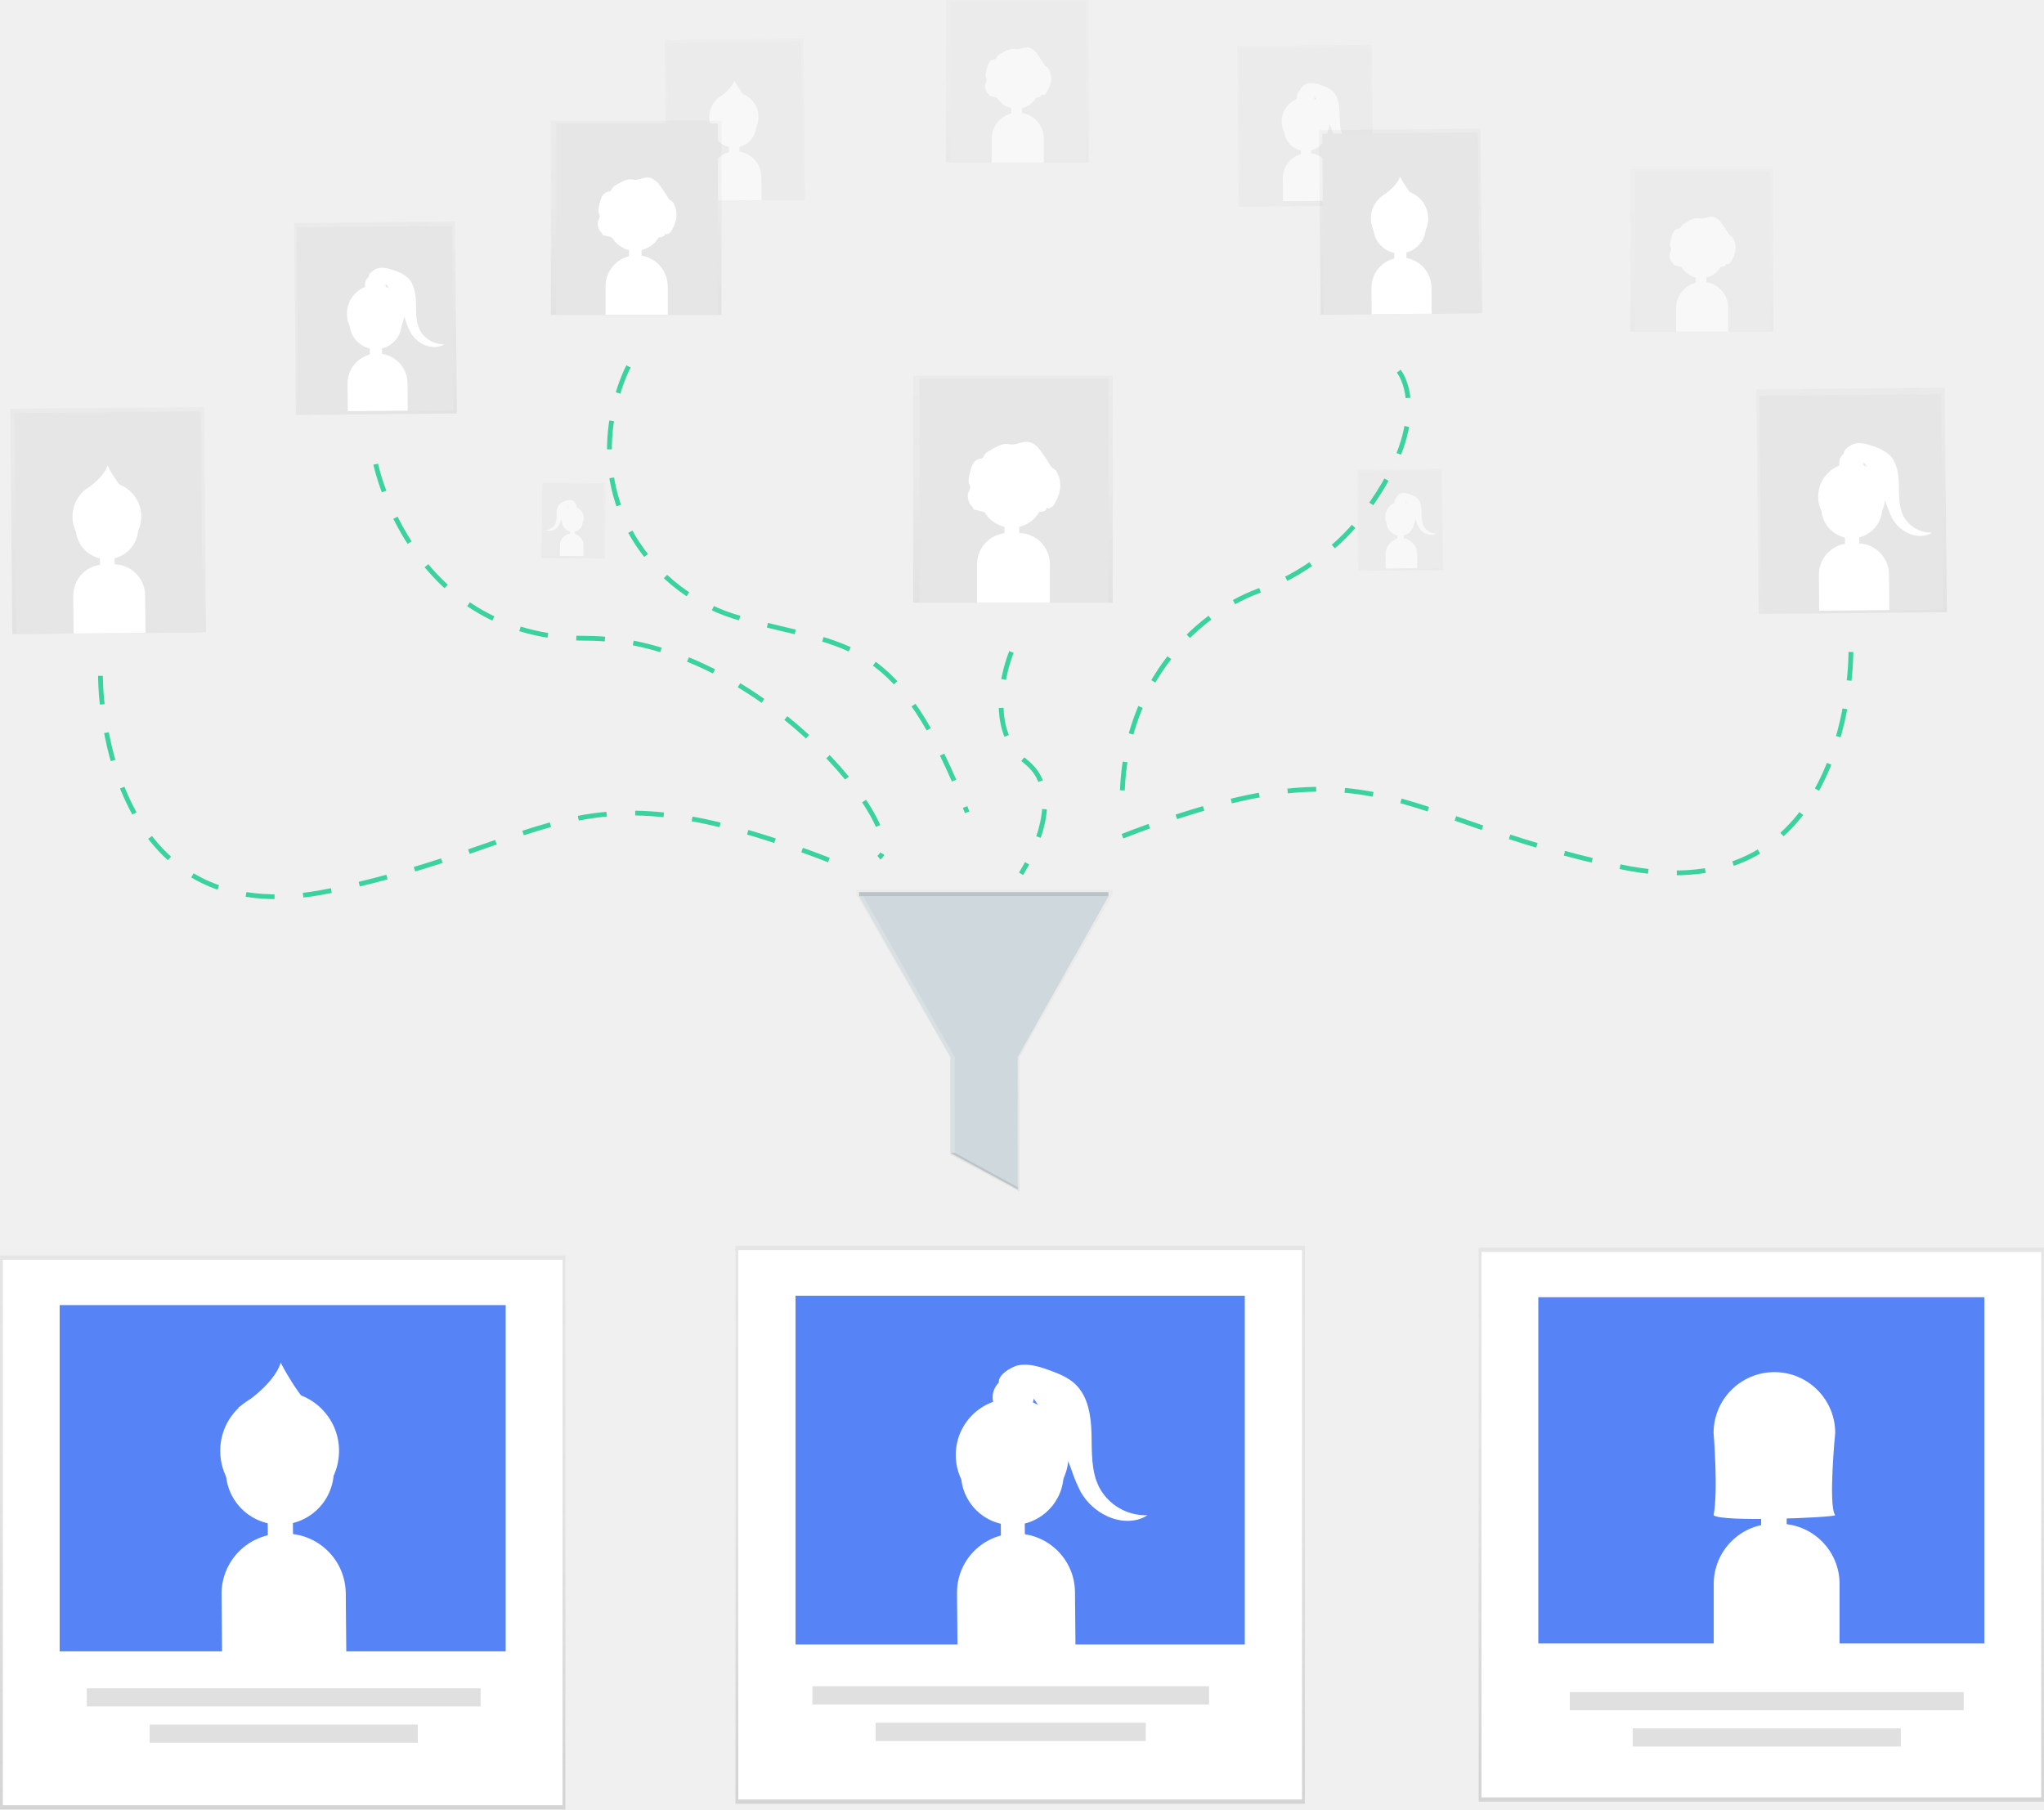
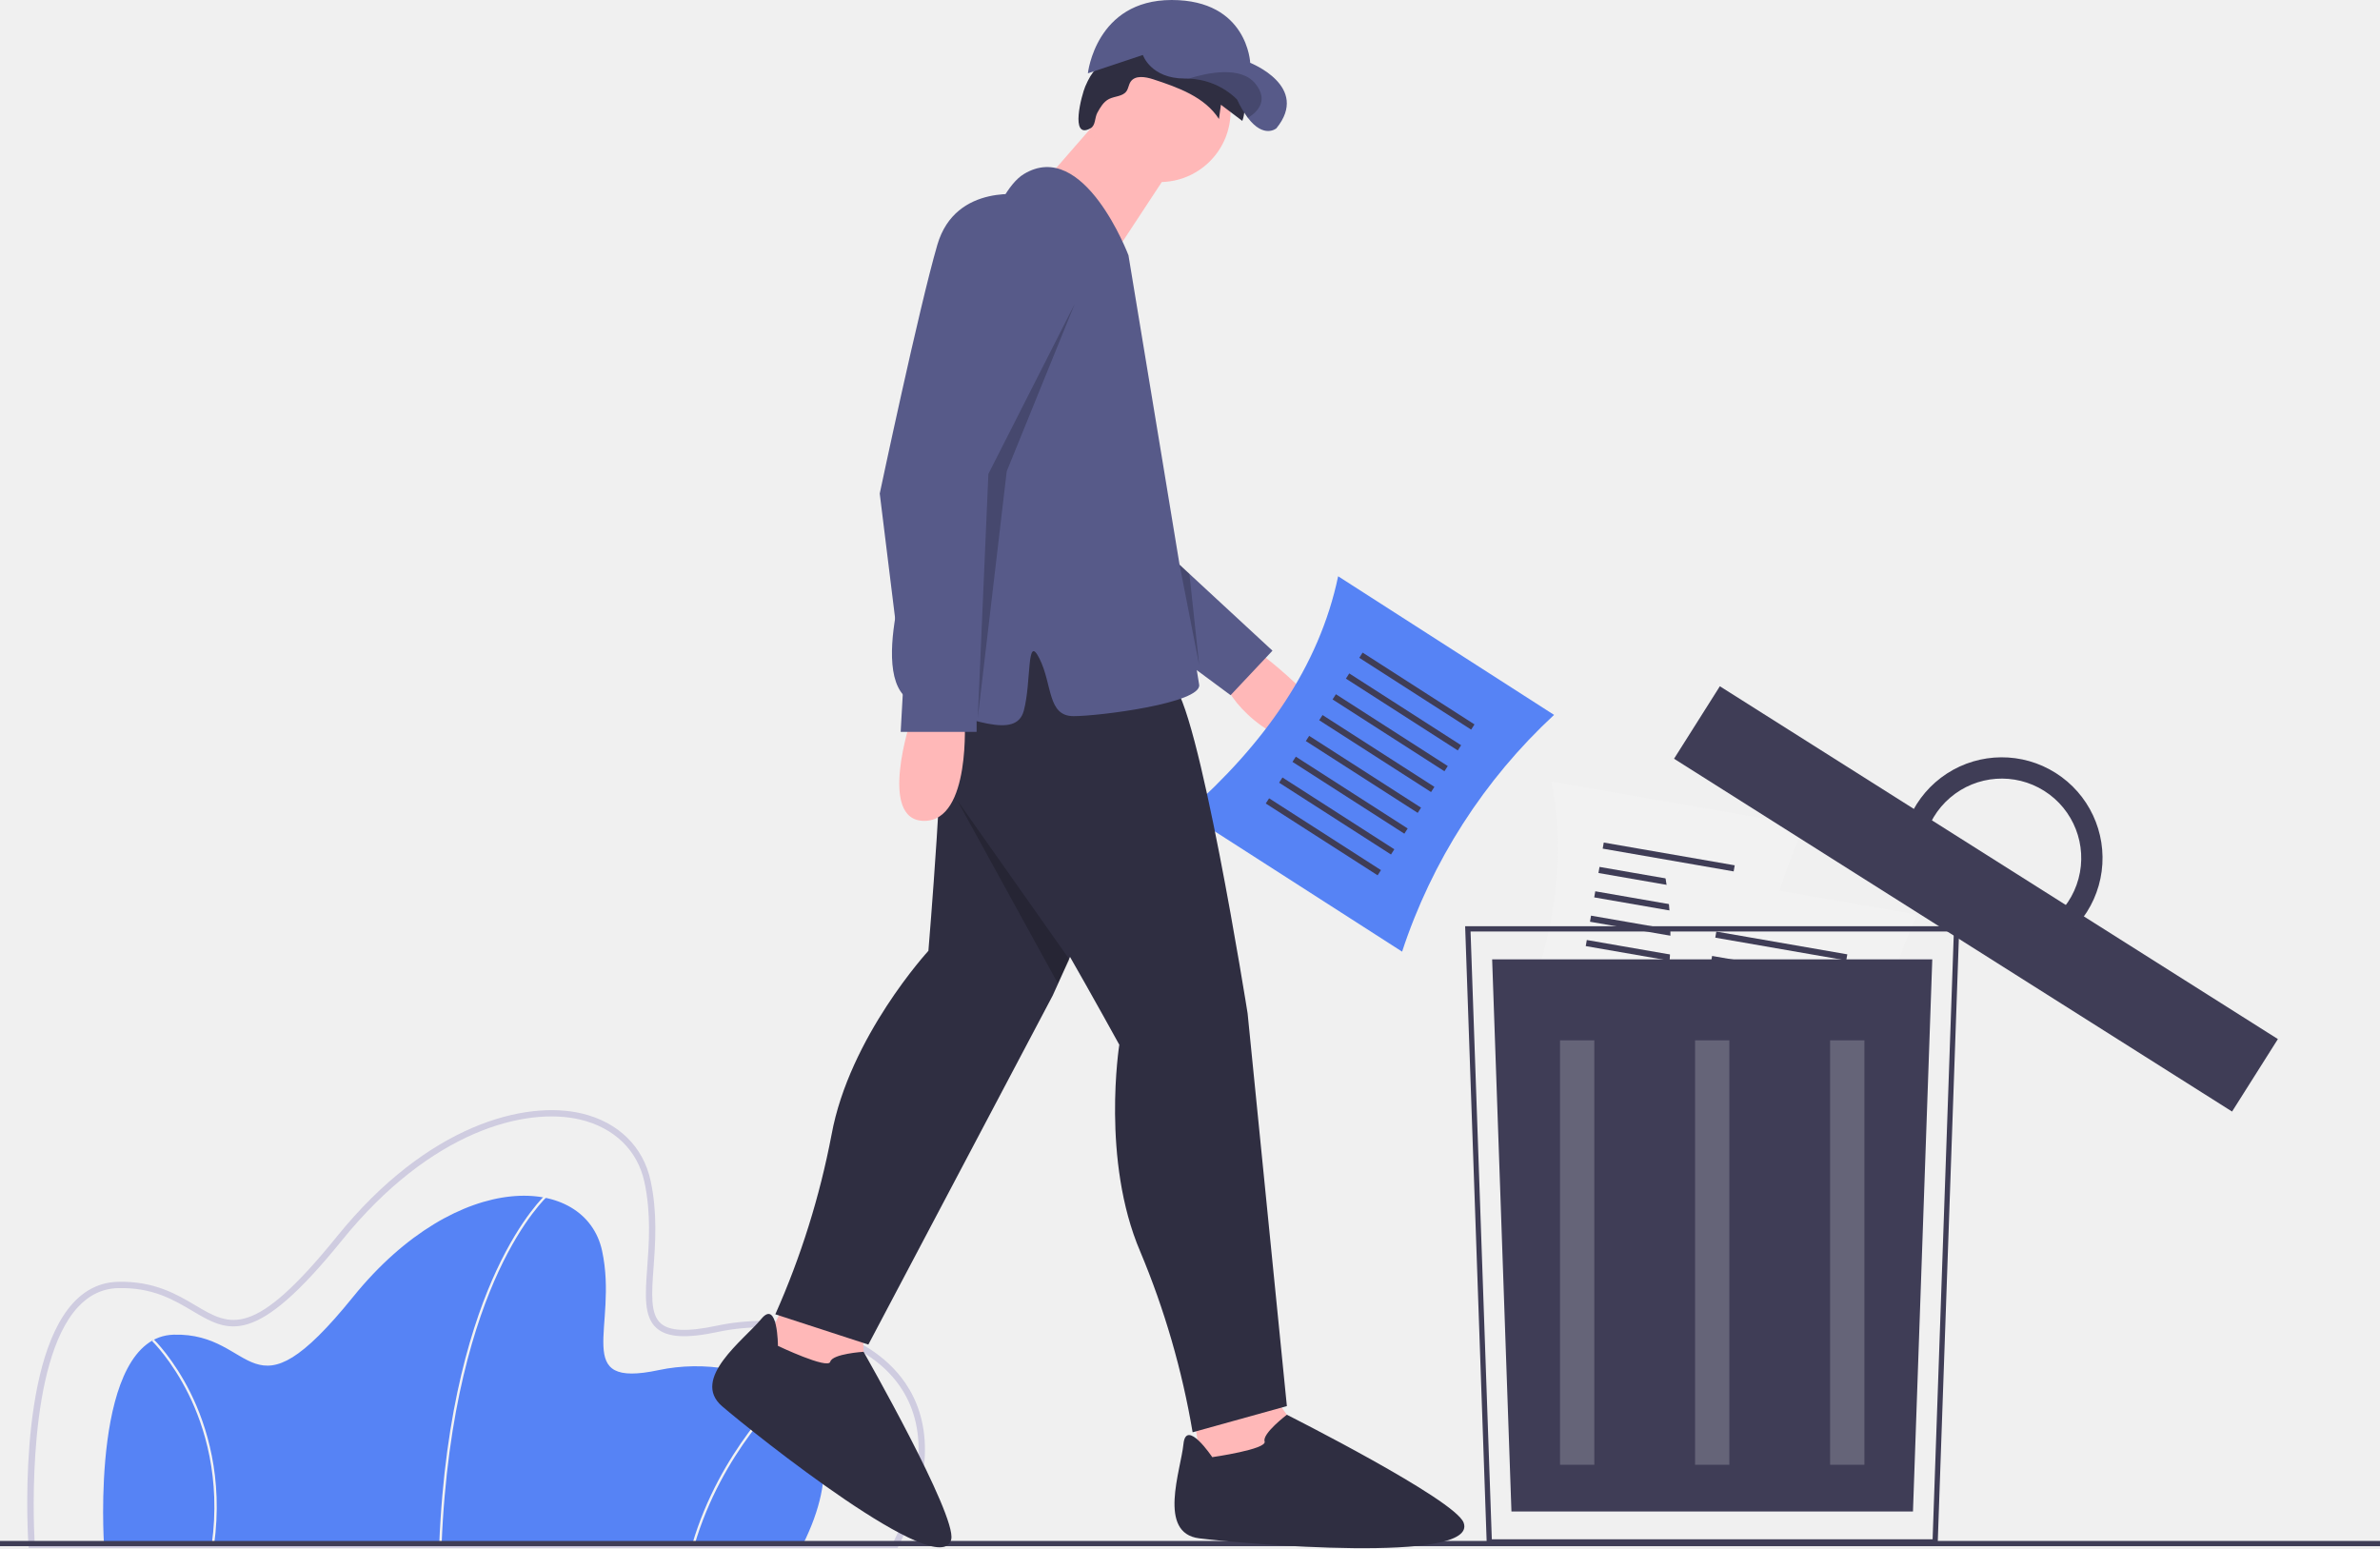
- <svg xmlns="http://www.w3.org/2000/svg" xmlns:xlink="http://www.w3.org/1999/xlink" id="d5eeb229-0560-4c73-9e9e-2e1785b57a7c" data-name="Layer 1" width="857.1" height="758.83" viewBox="0 0 857.1 758.83">
-   <defs>
-     <linearGradient id="647fab05-0b83-421f-b355-94d847994b9c" x1="728.85" y1="502.58" x2="728.85" y2="461.76" gradientTransform="matrix(0.53, -0.85, -0.85, -0.53, 438.3, 1162.14)" gradientUnits="userSpaceOnUse">
-       <stop offset="0" stop-color="gray" stop-opacity="0.25" />
-       <stop offset="0.54" stop-color="gray" stop-opacity="0.12" />
-       <stop offset="1" stop-color="gray" stop-opacity="0.1" />
-     </linearGradient>
-     <linearGradient id="18266add-5a65-4fc6-a971-26e04d71af92" x1="715.36" y1="501.1" x2="715.36" y2="446.22" gradientTransform="translate(-99.07 262.06) rotate(-31.73)" xlink:href="#647fab05-0b83-421f-b355-94d847994b9c" />
-     <linearGradient id="e9e2bb7b-c06b-4014-868f-351e0ca8ebab" x1="769.97" y1="356.2" x2="769.97" y2="269.16" gradientTransform="matrix(0.85, -0.53, 0.53, 0.85, -100.56, 262.41)" xlink:href="#647fab05-0b83-421f-b355-94d847994b9c" />
-     <linearGradient id="3ed37a80-7f43-4a53-a0d5-c403389957fa" x1="411.46" y1="100.6" x2="411.46" y2="15.23" gradientTransform="translate(126.45 -98.14) rotate(23.79)" xlink:href="#647fab05-0b83-421f-b355-94d847994b9c" />
-     <linearGradient id="80107904-00d9-4877-be8e-08caa3579ade" x1="118.53" y1="758.83" x2="118.53" y2="526.53" gradientTransform="matrix(1, 0, 0, 1, 0, 0)" xlink:href="#647fab05-0b83-421f-b355-94d847994b9c" />
-     <linearGradient id="fb7bcafe-566b-4c20-ac54-38b064d3115f" x1="424.76" y1="252.76" x2="424.76" y2="157.57" gradientTransform="matrix(1, 0, 0, 1, 0, 0)" xlink:href="#647fab05-0b83-421f-b355-94d847994b9c" />
-     <linearGradient id="8b625892-25db-4160-b55f-486d77087b7d" x1="266.79" y1="132.04" x2="266.79" y2="50.65" gradientTransform="matrix(1, 0, 0, 1, 0, 0)" xlink:href="#647fab05-0b83-421f-b355-94d847994b9c" />
-     <linearGradient id="920aecfa-54b5-4c2b-93ff-a4455a83035f" x1="879.08" y1="629.37" x2="879.08" y2="507.77" gradientTransform="translate(-99.12 260.36) rotate(-31.73)" xlink:href="#647fab05-0b83-421f-b355-94d847994b9c" />
-     <linearGradient id="ff0a9a5e-e45c-4b07-b4cc-7733561d3616" x1="396.83" y1="225.01" x2="396.83" y2="121.04" gradientTransform="matrix(0.85, -0.53, 0.53, 0.85, -99.84, 265.92)" xlink:href="#647fab05-0b83-421f-b355-94d847994b9c" />
-     <linearGradient id="b894e33b-ac47-4a44-9333-a9aaaa82bb12" x1="236.43" y1="375.71" x2="236.43" y2="256.45" gradientTransform="translate(127.97 -95.73) rotate(23.79)" xlink:href="#647fab05-0b83-421f-b355-94d847994b9c" />
-     <linearGradient id="421a0547-9346-4a1e-9997-f26fe9047b8e" x1="685.12" y1="40.19" x2="685.12" y2="-61.78" gradientTransform="matrix(0.89, 0.39, -0.39, 0.88, 143.07, -91.73)" xlink:href="#647fab05-0b83-421f-b355-94d847994b9c" />
-     <linearGradient id="06731b5d-dbed-4868-bd06-0f960387a52e" x1="412.8" y1="499.65" x2="412.8" y2="373.23" gradientTransform="matrix(1, 0, 0, 1, 0, 0)" xlink:href="#647fab05-0b83-421f-b355-94d847994b9c" />
-     <linearGradient id="19cac155-7edc-4646-8110-3a5404b3794a" x1="738.57" y1="755.54" x2="738.57" y2="523.23" gradientTransform="matrix(1, 0, 0, 1, 0, 0)" xlink:href="#647fab05-0b83-421f-b355-94d847994b9c" />
-     <linearGradient id="5c907026-92e9-4e9f-a9ea-601c30aeeb56" x1="427.78" y1="756.43" x2="427.78" y2="522.45" gradientTransform="matrix(1, 0, 0, 1, 0, 0)" xlink:href="#647fab05-0b83-421f-b355-94d847994b9c" />
-     <linearGradient id="7e326c48-2616-48c7-85a2-bec6e526d5c1" x1="426.61" y1="68.13" x2="426.61" y2="0" gradientTransform="matrix(1, 0, 0, 1, 0, 0)" xlink:href="#647fab05-0b83-421f-b355-94d847994b9c" />
-     <linearGradient id="809fb2c4-55c1-495a-9238-84749dfd9959" x1="713.61" y1="139.13" x2="713.61" y2="71" gradientTransform="matrix(1, 0, 0, 1, 0, 0)" xlink:href="#647fab05-0b83-421f-b355-94d847994b9c" />
-   </defs>
-   <g opacity="0.5">
-     <g opacity="0.5">
-       <rect x="395.77" y="275.4" width="31.61" height="26.49" transform="matrix(0.01, -1, 1, 0.01, -52.21, 627.02)" fill="url(#647fab05-0b83-421f-b355-94d847994b9c)" />
-     </g>
-     <rect x="398.74" y="273.47" width="25.6" height="30.32" transform="translate(649.01 510.37) rotate(-179.48)" fill="#e6e6e6" />
-     <circle cx="411.47" cy="287.77" r="4.72" transform="translate(-51.44 626.06) rotate(-89.48)" fill="#fff" />
-     <circle cx="411.46" cy="289.35" r="4.29" transform="translate(-53.02 627.6) rotate(-89.48)" fill="#fff" />
-     <rect x="410.42" y="291.92" width="2" height="3.43" transform="translate(648.74 520.38) rotate(-179.48)" fill="#fff" />
-     <path d="M406.22,294.35h9.87a0,0,0,0,1,0,0v4.51a4.93,4.93,0,0,1-4.93,4.93h0a4.93,4.93,0,0,1-4.93-4.93v-4.51A0,0,0,0,1,406.22,294.35Z" transform="translate(648.16 531.24) rotate(-179.48)" fill="#fff" />
-     <circle cx="411.52" cy="283.05" r="1.72" transform="translate(-46.68 621.42) rotate(-89.48)" fill="#fff" />
-     <path d="M411,280.26a5.13,5.13,0,0,0-2.69.44,6,6,0,0,0-2.08,1.12,5.78,5.78,0,0,0-1.37,4.18,10.38,10.38,0,0,1-.63,4.43,4.39,4.39,0,0,1-4.06,2.37,3.5,3.5,0,0,0,3.33.11,5,5,0,0,0,2.25-2,12.3,12.3,0,0,0,.8-1.92,24.87,24.87,0,0,1,2.88-5.53,3.55,3.55,0,0,1,.64-.75,2.42,2.42,0,0,1,1.23-.49c.37,0,1,.12,1.22-.24C413,281.19,411.49,280.37,411,280.26Z" transform="translate(-171.45 -70.58)" fill="#fff" />
+ <svg xmlns="http://www.w3.org/2000/svg" id="b579c4f0-774b-4bd6-bbf3-fbc1b87111a5" data-name="Layer 1" width="909" height="591.27" viewBox="0 0 909 591.27">
+   <path d="M452.095,744.333H185.228s-5.409-79.339,26.597-80.24,28.4,35.162,68.52-14.425,88.805-46.882,95.116-17.581-12.171,52.742,21.638,45.53S479.593,689.337,452.095,744.333Z" transform="translate(-145.5 -154.3649)" fill="#5683f5" />
+   <path d="M314.156,744.351l-.901-.036c2.101-52.236,13.041-85.798,21.848-104.755,9.563-20.583,18.778-28.916,18.87-28.998l.599.674c-.091.081-9.198,8.331-18.685,28.775C327.129,658.887,316.249,692.312,314.156,744.351Z" transform="translate(-145.5 -154.3649)" fill="#f2f2f2" />
+   <path d="M410.742,744.459l-.865-.252c10.422-35.772,34.964-58.357,35.211-58.581l.606.667C445.449,686.516,421.09,708.941,410.742,744.459Z" transform="translate(-145.5 -154.3649)" fill="#f2f2f2" />
+   <path d="M227.261,744.395l-.893-.124c3.536-25.501-2.851-45.287-8.832-57.394-6.476-13.109-13.865-20.269-13.939-20.34l.624-.651c.075.072,7.578,7.342,14.123,20.591C224.38,698.699,230.828,718.667,227.261,744.395Z" transform="translate(-145.5 -154.3649)" fill="#f2f2f2" />
+   <path d="M488.314,745.539H156.444l-.077-1.124c-.191-2.797-4.424-68.764,16.95-92.301,4.778-5.262,10.534-8.024,17.107-8.209,13.933-.396,22.688,4.822,29.75,9.011,13.311,7.896,22.104,13.113,54.075-26.402,34.635-42.808,72.005-52.018,93.488-46.897,13.88,3.31,23.447,12.663,26.247,25.662,2.651,12.309,1.807,23.875,1.128,33.168-.726,9.943-1.3,17.797,2.784,21.357,3.409,2.97,10.214,3.24,21.413.85,22.78-4.86,54.565-.701,70.52,19.912,8.584,11.09,15.345,31.249-1.183,64.306ZM158.709,743.127H486.82c12.317-24.988,12.701-46.098,1.102-61.084-14.636-18.91-45.341-23.887-68.109-19.029-12.168,2.596-19.418,2.168-23.501-1.39-4.993-4.351-4.381-12.735-3.606-23.351.668-9.14,1.498-20.514-1.08-32.485-2.596-12.055-11.508-20.738-24.448-23.823-20.797-4.962-57.123,4.132-91.053,46.067-33.282,41.135-43.308,35.19-57.181,26.96-7.149-4.24-15.266-9.049-28.452-8.675-5.892.166-11.07,2.662-15.39,7.419C155.892,674.889,158.238,734.209,158.709,743.127Z" transform="translate(-145.5 -154.3649)" fill="#cfcce0" />
+   <path d="M816.24,575.544l-96.549-16.788c17.258-35.794,25.144-71.159,18.406-105.855l96.549,16.788A214.511,214.511,0,0,0,816.24,575.544Z" transform="translate(-145.5 -154.3649)" fill="#f2f2f2" />
+   <rect x="757.447" y="480.471" width="50.77" height="2.361" transform="translate(-51.41788 -281.3492) rotate(9.86379)" fill="#3f3d56" />
+   <rect x="755.829" y="489.777" width="50.77" height="2.361" transform="translate(-49.84764 -280.9344) rotate(9.86379)" fill="#3f3d56" />
+   <rect x="754.211" y="499.083" width="50.77" height="2.361" transform="matrix(0.98522, 0.17131, -0.17131, 0.98522, -48.27739, -280.5197)" fill="#3f3d56" />
+   <rect x="752.593" y="508.389" width="50.77" height="2.361" transform="translate(-46.70714 -280.1049) rotate(9.86379)" fill="#3f3d56" />
+   <rect x="750.975" y="517.695" width="50.77" height="2.361" transform="translate(-45.13689 -279.6902) rotate(9.86379)" fill="#3f3d56" />
+   <rect x="749.356" y="527.001" width="50.77" height="2.361" transform="translate(-43.56664 -279.2754) rotate(9.86379)" fill="#3f3d56" />
+   <rect x="747.738" y="536.307" width="50.77" height="2.361" transform="translate(-41.99639 -278.8607) rotate(9.86379)" fill="#3f3d56" />
+   <rect x="746.12" y="545.613" width="50.77" height="2.361" transform="translate(-40.42614 -278.4459) rotate(9.86379)" fill="#3f3d56" />
+   <path d="M859.24,609.544l-96.549-16.788c17.258-35.794,25.144-71.159,18.406-105.855l96.549,16.788A214.511,214.511,0,0,0,859.24,609.544Z" transform="translate(-145.5 -154.3649)" fill="#f2f2f2" />
+   <rect x="800.447" y="514.471" width="50.77" height="2.361" transform="translate(-44.95783 -288.2128) rotate(9.86379)" fill="#3f3d56" />
+   <rect x="798.829" y="523.777" width="50.77" height="2.361" transform="translate(-43.38758 -287.798) rotate(9.86379)" fill="#3f3d56" />
+   <rect x="797.211" y="533.083" width="50.77" height="2.361" transform="matrix(0.98522, 0.17131, -0.17131, 0.98522, -41.81733, -287.3832)" fill="#3f3d56" />
+   <rect x="795.593" y="542.389" width="50.77" height="2.361" transform="translate(-40.24708 -286.9685) rotate(9.86379)" fill="#3f3d56" />
+   <rect x="793.975" y="551.695" width="50.77" height="2.361" transform="translate(-38.67683 -286.5537) rotate(9.86379)" fill="#3f3d56" />
+   <rect x="792.356" y="561.001" width="50.77" height="2.361" transform="translate(-37.10659 -286.139) rotate(9.86379)" fill="#3f3d56" />
+   <rect x="790.738" y="570.307" width="50.77" height="2.361" transform="translate(-35.53634 -285.7242) rotate(9.86379)" fill="#3f3d56" />
+   <rect x="789.12" y="579.613" width="50.77" height="2.361" transform="translate(-33.96609 -285.3095) rotate(9.86379)" fill="#3f3d56" />
+   <path d="M885.558,744.245H713.342l-.033-.965-8.223-235.176H893.813Zm-170.284-2H883.626l8.117-232.141H707.156Z" transform="translate(-145.5 -154.3649)" fill="#3f3d56" />
+   <polygon points="730.627 577.241 577.272 577.241 569.899 366.378 738 366.378 730.627 577.241" fill="#3f3d56" />
+   <g opacity="0.2">
+     <rect x="595.824" y="397.31" width="13.099" height="162.097" fill="#fff" />
+     <rect x="647.4" y="397.31" width="13.099" height="162.097" fill="#fff" />
+     <rect x="698.976" y="397.31" width="13.099" height="162.097" fill="#fff" />
  </g>
-   <g opacity="0.5">
-     <g opacity="0.5">
-       <rect x="740.67" y="267.4" width="35.62" height="42.5" transform="translate(-174.01 -63.75) rotate(-0.52)" fill="url(#18266add-5a65-4fc6-a971-26e04d71af92)" />
-     </g>
-     <rect x="741.32" y="268.24" width="34.43" height="40.77" transform="translate(-174.01 -63.75) rotate(-0.52)" fill="#e6e6e6" />
-     <circle cx="758.62" cy="287.47" r="6.35" transform="translate(-174 -63.75) rotate(-0.52)" fill="#fff" />
-     <circle cx="758.64" cy="289.59" r="5.77" transform="translate(-174.02 -63.75) rotate(-0.52)" fill="#fff" />
-     <rect x="757.34" y="293.05" width="2.69" height="4.62" transform="translate(-174.07 -63.75) rotate(-0.52)" fill="#fff" />
-     <path d="M759,296.32h0a6.64,6.64,0,0,1,6.64,6.64V309a0,0,0,0,1,0,0H752.41a0,0,0,0,1,0,0V303a6.64,6.64,0,0,1,6.64-6.64Z" transform="translate(-174.14 -63.75) rotate(-0.52)" fill="#fff" />
-     <circle cx="758.56" cy="281.13" r="2.31" transform="translate(-173.95 -63.75) rotate(-0.52)" fill="#fff" />
-     <path d="M759.31,277.37a6.9,6.9,0,0,1,3.61.59,8,8,0,0,1,2.79,1.51c1.48,1.38,1.79,3.59,1.84,5.61s-.06,4.15.84,6a5.9,5.9,0,0,0,5.45,3.18,4.71,4.71,0,0,1-4.47.14,6.67,6.67,0,0,1-3-2.73,16.54,16.54,0,0,1-1.08-2.58,33.45,33.45,0,0,0-3.87-7.44,4.77,4.77,0,0,0-.86-1,3.25,3.25,0,0,0-1.65-.66c-.49-.07-1.33.16-1.64-.32C756.61,278.61,758.59,277.51,759.31,277.37Z" transform="translate(-171.45 -70.58)" fill="#fff" />
-   </g>
-   <g opacity="0.5">
-     <g opacity="0.5">
-       <rect x="690.52" y="89.66" width="56.49" height="67.4" transform="translate(-172.53 -64.12) rotate(-0.52)" fill="url(#e9e2bb7b-c06b-4014-868f-351e0ca8ebab)" />
-     </g>
-     <rect x="691.55" y="91" width="54.6" height="64.66" transform="translate(-172.53 -64.12) rotate(-0.52)" fill="#e6e6e6" />
-     <circle cx="718.98" cy="121.5" r="10.07" transform="translate(-172.51 -64.12) rotate(-0.52)" fill="#fff" />
-     <circle cx="719.01" cy="124.85" r="9.15" transform="translate(-172.54 -64.12) rotate(-0.52)" fill="#fff" />
-     <rect x="716.96" y="130.34" width="4.27" height="7.32" transform="translate(-172.62 -64.12) rotate(-0.52)" fill="#fff" />
-     <path d="M719.66,135.53h0A10.52,10.52,0,0,1,730.18,146v9.61a0,0,0,0,1,0,0h-21a0,0,0,0,1,0,0V146A10.52,10.52,0,0,1,719.66,135.53Z" transform="matrix(1, -0.01, 0.01, 1, -172.73, -64.11)" fill="#fff" />
-     <circle cx="718.89" cy="111.43" r="3.66" transform="translate(-172.42 -64.12) rotate(-0.52)" fill="#fff" />
-     <path d="M720.09,105.48a10.94,10.94,0,0,1,5.73.94,12.73,12.73,0,0,1,4.43,2.4c2.34,2.2,2.84,5.69,2.92,8.9s-.1,6.58,1.33,9.45a9.36,9.36,0,0,0,8.65,5,7.47,7.47,0,0,1-7.09.22,10.59,10.59,0,0,1-4.8-4.33,26.23,26.23,0,0,1-1.71-4.08,53,53,0,0,0-6.14-11.8,7.56,7.56,0,0,0-1.36-1.6,5.16,5.16,0,0,0-2.62-1c-.78-.11-2.12.26-2.61-.51C715.8,107.45,718.94,105.7,720.09,105.48Z" transform="translate(-171.45 -70.58)" fill="#fff" />
-   </g>
-   <g opacity="0.5">
-     <g opacity="0.5">
-       <rect x="450.51" y="87" width="58.16" height="67.65" transform="translate(-172.53 -66.2) rotate(-0.52)" fill="url(#3ed37a80-7f43-4a53-a0d5-c403389957fa)" />
-     </g>
-     <rect x="451.69" y="88.33" width="56" height="66.32" transform="translate(-172.54 -66.2) rotate(-0.52)" fill="#e6e6e6" />
-     <circle cx="479.2" cy="119.62" r="10.32" transform="translate(-172.52 -66.2) rotate(-0.52)" fill="#fff" />
-     <circle cx="479.23" cy="123.06" r="9.38" transform="translate(-172.55 -66.2) rotate(-0.52)" fill="#fff" />
-     <rect x="477.13" y="128.69" width="4.38" height="7.51" transform="translate(-172.64 -66.2) rotate(-0.52)" fill="#fff" />
-     <path d="M479.9,134h0a10.79,10.79,0,0,1,10.79,10.79v9.85a0,0,0,0,1,0,0H469.11a0,0,0,0,1,0,0V144.8A10.79,10.79,0,0,1,479.9,134Z" transform="translate(-172.75 -66.2) rotate(-0.52)" fill="#fff" />
-     <path d="M471.94,112.18s6.22-3.81,7.44-7.89a37.68,37.68,0,0,0,7.29,9.94Z" transform="translate(-171.45 -70.58)" fill="#fff" />
-   </g>
-   <rect y="526.53" width="237.07" height="232.3" fill="url(#80107904-00d9-4877-be8e-08caa3579ade)" />
-   <rect x="1.19" y="528.31" width="234.69" height="228.73" fill="#fff" />
-   <rect x="25.02" y="547.31" width="187.03" height="145.2" fill="#5683f5" />
-   <rect x="36.4" y="708.02" width="165.15" height="7.61" fill="#e0e0e0" />
-   <rect x="62.75" y="723.23" width="112.45" height="7.61" fill="#e0e0e0" />
-   <g opacity="0.5">
-     <rect x="382.92" y="157.57" width="83.67" height="95.18" fill="url(#fb7bcafe-566b-4c20-ac54-38b064d3115f)" />
-   </g>
-   <rect x="385.57" y="158.9" width="79.25" height="93.86" fill="#e6e6e6" />
-   <circle cx="424.31" cy="203.17" r="14.61" fill="#fff" />
-   <circle cx="424.31" cy="208.04" r="13.28" fill="#fff" />
-   <rect x="421.21" y="216.01" width="6.2" height="10.63" fill="#fff" />
-   <path d="M422.78,223.54h4.38a13.08,13.08,0,0,1,13.08,13.08v16.14a0,0,0,0,1,0,0H409.7a0,0,0,0,1,0,0V236.62a13.08,13.08,0,0,1,13.08-13.08Z" fill="#fff" />
-   <path d="M588.9,258.17q-1.41.74-2.76,1.57a4.79,4.79,0,0,0-2,1.83,3.48,3.48,0,0,1-.46.89c-.42.46-1.12.45-1.72.59-2,.46-3,2.61-3.49,4.55a32.41,32.41,0,0,0-.76,3.5,4.38,4.38,0,0,0,.07,2.31c.13.32.32.6.42.93.36,1.2-.66,2.34-.91,3.56a6,6,0,0,0,.55,3.25,3.89,3.89,0,0,0,.43.92,6.24,6.24,0,0,0,.54.61,5.17,5.17,0,0,1,1,1.59A34.22,34.22,0,0,1,586,286c3.25,1.27,6.47,3.06,10,2.9a9.16,9.16,0,0,0,2.77-.57c1.74-.65,3.26-1.83,5-2.4a43.84,43.84,0,0,1,5-.84c.79-.16,1.77-.76,1.47-1.51a2.33,2.33,0,0,0,2.38-.47,6.36,6.36,0,0,0,1.47-2.08,19.25,19.25,0,0,0,1.65-4.12,11.66,11.66,0,0,0-1.05-8.22,3.68,3.68,0,0,0-1-1.28c-.32-.23-.7-.37-1-.62a3.7,3.7,0,0,1-.77-1q-1.66-2.73-3.51-5.33c-1.22-1.72-2.61-3.48-4.58-4.23-2.92-1.11-5.05.66-7.83.77-1.24,0-2.28-.45-3.59-.19A13.08,13.08,0,0,0,588.9,258.17Z" transform="translate(-171.45 -70.58)" fill="#fff" />
-   <g opacity="0.5">
-     <rect x="231.01" y="50.65" width="71.54" height="81.39" fill="url(#8b625892-25db-4160-b55f-486d77087b7d)" />
-   </g>
-   <rect x="233.28" y="51.79" width="67.76" height="80.25" fill="#e6e6e6" />
-   <circle cx="266.4" cy="89.64" r="12.49" fill="#fff" />
-   <circle cx="266.4" cy="93.81" r="11.36" fill="#fff" />
-   <rect x="263.75" y="100.62" width="5.3" height="9.08" fill="#fff" />
-   <path d="M267,107.05h0A13.06,13.06,0,0,1,280,120.11V132a0,0,0,0,1,0,0H253.91a0,0,0,0,1,0,0V120.11A13.06,13.06,0,0,1,267,107.05Z" fill="#fff" />
-   <path d="M432,146.9q-1.2.63-2.36,1.35a4.1,4.1,0,0,0-1.67,1.56,3,3,0,0,1-.39.76c-.36.39-1,.38-1.47.5-1.67.39-2.53,2.23-3,3.89a27.71,27.71,0,0,0-.65,3,3.74,3.74,0,0,0,.06,2c.11.27.27.52.36.79.31,1-.56,2-.78,3a5.16,5.16,0,0,0,.47,2.78,3.33,3.33,0,0,0,.37.79,5.33,5.33,0,0,0,.46.52,4.42,4.42,0,0,1,.85,1.36,29.26,29.26,0,0,1,5.28,1.5c2.78,1.08,5.53,2.62,8.51,2.48a7.83,7.83,0,0,0,2.37-.49c1.49-.56,2.79-1.56,4.3-2a37.49,37.49,0,0,1,4.25-.72c.68-.13,1.51-.65,1.26-1.29a2,2,0,0,0,2-.4,5.44,5.44,0,0,0,1.25-1.78,16.46,16.46,0,0,0,1.41-3.52,10,10,0,0,0-.9-7,3.14,3.14,0,0,0-.87-1.1c-.27-.2-.6-.32-.86-.53a3.17,3.17,0,0,1-.66-.85q-1.42-2.33-3-4.55a9.28,9.28,0,0,0-3.92-3.61c-2.5-1-4.32.57-6.69.66-1.06,0-1.95-.39-3.07-.16A11.18,11.18,0,0,0,432,146.9Z" transform="translate(-171.45 -70.58)" fill="#fff" />
-   <g opacity="0.5">
-     <rect x="908.12" y="234.47" width="78.92" height="94.17" transform="matrix(1, -0.01, 0.01, 1, -173.94, -62.06)" fill="url(#920aecfa-54b5-4c2b-93ff-a4455a83035f)" />
-   </g>
-   <rect x="909.56" y="236.34" width="76.28" height="90.34" transform="translate(-173.94 -62.05) rotate(-0.52)" fill="#e6e6e6" />
-   <circle cx="947.89" cy="278.95" r="14.06" transform="translate(-173.92 -62.05) rotate(-0.52)" fill="#fff" />
-   <circle cx="947.93" cy="283.64" r="12.78" transform="translate(-173.96 -62.05) rotate(-0.52)" fill="#fff" />
-   <rect x="945.06" y="291.31" width="5.97" height="10.23" transform="translate(-174.08 -62.05) rotate(-0.52)" fill="#fff" />
-   <path d="M947.21,298.55h3.24a13.08,13.08,0,0,1,13.08,13.08v15a0,0,0,0,1,0,0h-29.4a0,0,0,0,1,0,0v-15a13.08,13.08,0,0,1,13.08-13.08Z" transform="translate(-174.22 -62.04) rotate(-0.52)" fill="#fff" />
-   <circle cx="947.76" cy="264.89" r="5.11" transform="translate(-173.79 -62.05) rotate(-0.52)" fill="#fff" />
-   <path d="M949.43,256.58c2.69-.51,5.44.36,8,1.31a17.79,17.79,0,0,1,6.18,3.35c3.27,3.07,4,8,4.08,12.44s-.14,9.19,1.86,13.2a13.08,13.08,0,0,0,12.09,7.05c-2.87,1.92-6.76,1.73-9.91.31a14.79,14.79,0,0,1-6.7-6.06,36.65,36.65,0,0,1-2.39-5.71A74.11,74.11,0,0,0,954.07,266a10.57,10.57,0,0,0-1.9-2.23,7.21,7.21,0,0,0-3.66-1.46c-1.09-.15-3,.36-3.64-.72C943.44,259.33,947.83,256.88,949.43,256.58Z" transform="translate(-171.45 -70.58)" fill="#fff" />
-   <g opacity="0.5">
-     <rect x="294.93" y="164.1" width="67.48" height="80.52" transform="matrix(1, -0.01, 0.01, 1, -173.27, -67.62)" fill="url(#ff0a9a5e-e45c-4b07-b4cc-7733561d3616)" />
-   </g>
-   <rect x="296.15" y="165.7" width="65.22" height="77.24" transform="translate(-173.27 -67.62) rotate(-0.52)" fill="#e6e6e6" />
-   <circle cx="328.92" cy="202.13" r="12.02" transform="translate(-173.25 -67.62) rotate(-0.52)" fill="#fff" />
-   <circle cx="328.96" cy="206.14" r="10.93" transform="translate(-173.29 -67.62) rotate(-0.52)" fill="#fff" />
-   <rect x="326.51" y="212.69" width="5.1" height="8.74" transform="translate(-173.39 -67.62) rotate(-0.52)" fill="#fff" />
-   <path d="M329.73,218.88h0a12.57,12.57,0,0,1,12.57,12.57v11.48a0,0,0,0,1,0,0H317.16a0,0,0,0,1,0,0V231.45a12.57,12.57,0,0,1,12.57-12.57Z" transform="translate(-173.51 -67.61) rotate(-0.52)" fill="#fff" />
-   <circle cx="328.81" cy="190.11" r="4.37" transform="translate(-173.14 -67.62) rotate(-0.52)" fill="#fff" />
-   <path d="M330.24,183c2.3-.44,4.65.31,6.85,1.12a15.21,15.21,0,0,1,5.29,2.86c2.8,2.62,3.4,6.8,3.49,10.64s-.12,7.86,1.59,11.29a11.18,11.18,0,0,0,10.33,6c-2.45,1.64-5.78,1.48-8.47.27a12.65,12.65,0,0,1-5.73-5.18,31.33,31.33,0,0,1-2-4.88,63.36,63.36,0,0,0-7.34-14.1,9,9,0,0,0-1.62-1.91,6.16,6.16,0,0,0-3.13-1.25c-.93-.13-2.53.31-3.11-.62C325.12,185.35,328.88,183.26,330.24,183Z" transform="translate(-171.45 -70.58)" fill="#fff" />
-   <g opacity="0.5">
-     <rect x="176.19" y="241.61" width="81.25" height="94.51" transform="translate(-174.08 -68.59) rotate(-0.52)" fill="url(#b894e33b-ac47-4a44-9333-a9aaaa82bb12)" />
-   </g>
-   <rect x="177.85" y="243.47" width="78.23" height="92.65" transform="translate(-174.09 -68.59) rotate(-0.52)" fill="#e6e6e6" />
-   <circle cx="216.28" cy="287.18" r="14.42" transform="translate(-174.06 -68.6) rotate(-0.52)" fill="#fff" />
-   <circle cx="216.33" cy="291.98" r="13.11" transform="translate(-174.11 -68.6) rotate(-0.52)" fill="#fff" />
-   <rect x="213.39" y="299.85" width="6.12" height="10.49" transform="translate(-174.23 -68.6) rotate(-0.52)" fill="#fff" />
-   <path d="M215.26,307.27h4a13.08,13.08,0,0,1,13.08,13.08v15.76a0,0,0,0,1,0,0H202.18a0,0,0,0,1,0,0V320.36a13.08,13.08,0,0,1,13.08-13.08Z" transform="translate(-174.38 -68.59) rotate(-0.52)" fill="#fff" />
-   <path d="M206.14,276.78s8.69-5.32,10.39-11c0,0,4,8.27,10.18,13.89Z" transform="translate(-171.45 -70.58)" fill="#fff" />
-   <circle cx="288.75" cy="679" r="24.91" transform="translate(-177.64 -67.92) rotate(-0.52)" fill="#fff" />
-   <circle cx="288.82" cy="687.3" r="22.65" transform="translate(-177.71 -67.92) rotate(-0.52)" fill="#fff" />
-   <rect x="283.75" y="700.89" width="10.57" height="18.12" transform="translate(-177.92 -67.92) rotate(-0.52)" fill="#fff" />
-   <path d="M289.63,713.71h1.59A25.25,25.25,0,0,1,316.47,739v24.58a0,0,0,0,1,0,0H264.38a0,0,0,0,1,0,0V739A25.25,25.25,0,0,1,289.63,713.71Z" transform="translate(-178.18 -67.9) rotate(-0.52)" fill="#fff" />
-   <path d="M271.22,661s15-9.2,17.94-19c0,0,6.92,14.28,17.58,24Z" transform="translate(-171.45 -70.58)" fill="#fff" />
-   <g opacity="0.5">
-     <rect x="724.88" y="124.81" width="67.76" height="77.41" transform="translate(-172.91 -63.65) rotate(-0.52)" fill="url(#421a0547-9346-4a1e-9997-f26fe9047b8e)" />
-   </g>
-   <rect x="726.26" y="126.34" width="65.24" height="75.88" transform="translate(-172.92 -63.65) rotate(-0.52)" fill="#e6e6e6" />
-   <ellipse cx="758.31" cy="162.14" rx="12.03" ry="11.81" transform="translate(-172.9 -63.65) rotate(-0.52)" fill="#fff" />
-   <ellipse cx="758.35" cy="166.07" rx="10.93" ry="10.74" transform="translate(-172.93 -63.65) rotate(-0.52)" fill="#fff" />
-   <rect x="755.9" y="172.52" width="5.1" height="8.59" transform="matrix(1, -0.01, 0.01, 1, -173.03, -63.65)" fill="#fff" />
-   <path d="M759.12,178.6h0a12.57,12.57,0,0,1,12.57,12.57v11.05a0,0,0,0,1,0,0H746.54a0,0,0,0,1,0,0V191.17A12.57,12.57,0,0,1,759.12,178.6Z" transform="translate(-173.16 -63.65) rotate(-0.52)" fill="#fff" />
-   <path d="M749.85,153.62s7.25-4.36,8.66-9A43.1,43.1,0,0,0,767,156Z" transform="translate(-171.45 -70.58)" fill="#fff" />
-   <g opacity="0.5">
-     <polygon points="359.03 373.23 359.03 375.05 398.47 443.43 398.47 484.15 427.44 499.65 427.44 498.74 427.44 443.43 466.58 375.05 466.58 373.23 359.03 373.23" fill="url(#06731b5d-dbed-4868-bd06-0f960387a52e)" />
-   </g>
-   <rect x="360.23" y="374.12" width="104.55" height="1.8" fill="#cfd8dc" />
-   <rect x="360.23" y="374.12" width="104.55" height="1.8" opacity="0.1" />
-   <polygon points="360.23 375.92 398.57 443.33 398.57 483.47 426.74 497.85 426.74 443.33 464.78 375.92 360.23 375.92" fill="#cfd8dc" />
-   <polygon points="400.37 483.47 400.37 443.33 362.02 375.92 360.23 375.92 398.57 443.33 398.57 483.47 400.37 483.47" fill="#fff" opacity="0.2" />
-   <polygon points="398.57 483.47 426.74 498.75 426.74 497.85 400.37 483.47 398.57 483.47" fill="#cfd8dc" />
-   <polygon points="398.57 483.47 426.74 498.75 426.74 497.85 400.37 483.47 398.57 483.47" opacity="0.1" />
-   <rect x="620.03" y="523.23" width="237.07" height="232.3" fill="url(#19cac155-7edc-4646-8110-3a5404b3794a)" />
-   <rect x="621.23" y="525.02" width="234.69" height="228.73" fill="#fff" />
-   <rect x="645.05" y="544.01" width="187.03" height="145.2" fill="#5683f5" />
-   <rect x="658.27" y="709.61" width="165.15" height="7.61" fill="#e0e0e0" />
-   <rect x="684.62" y="724.82" width="112.45" height="7.61" fill="#e0e0e0" />
-   <rect x="308.39" y="522.45" width="238.78" height="233.98" fill="url(#5c907026-92e9-4e9f-a9ea-601c30aeeb56)" />
-   <rect x="309.59" y="524.25" width="236.38" height="230.38" fill="#fff" />
-   <rect x="333.59" y="543.38" width="188.38" height="146.25" fill="#5683f5" />
-   <rect x="340.65" y="707.15" width="166.34" height="7.66" fill="#e0e0e0" />
-   <rect x="367.18" y="722.47" width="113.27" height="7.66" fill="#e0e0e0" />
-   <path d="M213.58,354s-1,111,97,90,101-55,213-11" transform="translate(-171.45 -70.58)" fill="none" stroke="#3ad29f" stroke-miterlimit="10" stroke-width="2" stroke-dasharray="12" />
-   <path d="M947.58,344s1,111-97,90-101-55-213-11" transform="translate(-171.45 -70.58)" fill="none" stroke="#3ad29f" stroke-miterlimit="10" stroke-width="2" stroke-dasharray="12" />
-   <path d="M595.58,344s-13,31,6,46-2,47-2,47" transform="translate(-171.45 -70.58)" fill="none" stroke="#3ad29f" stroke-miterlimit="10" stroke-width="2" stroke-dasharray="12" />
-   <path d="M329,265.24s15,73,88,73,137,82,123,92" transform="translate(-171.45 -70.58)" fill="none" stroke="#3ad29f" stroke-miterlimit="10" stroke-width="2" stroke-dasharray="12" />
-   <path d="M435,224.24s-19.22,35.35,1.91,71.37a76,76,0,0,0,45.67,34.44c45.31,12.42,65.15,6.65,94.43,81.18" transform="translate(-171.45 -70.58)" fill="none" stroke="#3ad29f" stroke-miterlimit="10" stroke-width="2" stroke-dasharray="12" />
-   <path d="M758,226.24s15.35,18.69-13.37,58.24a97.73,97.73,0,0,1-45.32,33.84c-29,10.77-57.31,41.92-57.31,87.92" transform="translate(-171.45 -70.58)" fill="none" stroke="#3ad29f" stroke-miterlimit="10" stroke-width="2" stroke-dasharray="12" />
-   <g opacity="0.5">
-     <g opacity="0.5">
-       <rect x="396.67" width="59.89" height="68.13" fill="url(#7e326c48-2616-48c7-85a2-bec6e526d5c1)" />
-     </g>
-     <rect x="398.57" y="0.95" width="56.72" height="67.18" fill="#e6e6e6" />
-     <circle cx="426.29" cy="32.64" r="10.46" fill="#fff" />
-     <circle cx="426.29" cy="36.13" r="9.51" fill="#fff" />
-     <rect x="424.08" y="41.83" width="4.44" height="7.61" fill="#fff" />
-     <path d="M426.77,47.22h0A10.93,10.93,0,0,1,437.7,58.15v10a0,0,0,0,1,0,0H415.84a0,0,0,0,1,0,0v-10A10.93,10.93,0,0,1,426.77,47.22Z" fill="#fff" />
-     <path d="M592.84,92.07q-1,.53-2,1.13a3.43,3.43,0,0,0-1.4,1.31,2.49,2.49,0,0,1-.33.64c-.3.33-.8.32-1.23.42-1.4.33-2.12,1.87-2.5,3.25a23.2,23.2,0,0,0-.55,2.51,3.13,3.13,0,0,0,.05,1.65c.09.23.23.43.3.66.26.86-.47,1.67-.65,2.55a4.32,4.32,0,0,0,.39,2.33,2.78,2.78,0,0,0,.31.66,4.46,4.46,0,0,0,.39.43,3.7,3.7,0,0,1,.71,1.13,24.49,24.49,0,0,1,4.42,1.26c2.33.91,4.63,2.19,7.13,2.07a6.56,6.56,0,0,0,2-.41c1.25-.47,2.33-1.31,3.6-1.71a31.38,31.38,0,0,1,3.56-.6c.57-.11,1.27-.54,1.05-1.08a1.67,1.67,0,0,0,1.71-.33,4.55,4.55,0,0,0,1-1.49A13.78,13.78,0,0,0,612,105.5a8.34,8.34,0,0,0-.75-5.89,2.63,2.63,0,0,0-.73-.92c-.23-.17-.5-.27-.72-.45a2.65,2.65,0,0,1-.55-.72q-1.19-2-2.51-3.81a7.76,7.76,0,0,0-3.28-3c-2.09-.8-3.62.47-5.6.55a14.28,14.28,0,0,0-2.57-.14A9.36,9.36,0,0,0,592.84,92.07Z" transform="translate(-171.45 -70.58)" fill="#fff" />
-   </g>
-   <g opacity="0.5">
-     <g opacity="0.5">
-       <rect x="683.67" y="71" width="59.89" height="68.13" fill="url(#809fb2c4-55c1-495a-9238-84749dfd9959)" />
-     </g>
-     <rect x="685.57" y="71.95" width="56.72" height="67.18" fill="#e6e6e6" />
-     <circle cx="713.29" cy="103.64" r="10.46" fill="#fff" />
-     <circle cx="713.29" cy="107.13" r="9.51" fill="#fff" />
-     <rect x="711.08" y="112.83" width="4.44" height="7.61" fill="#fff" />
-     <path d="M713.77,118.22h0a10.93,10.93,0,0,1,10.93,10.93v10a0,0,0,0,1,0,0H702.84a0,0,0,0,1,0,0v-10a10.93,10.93,0,0,1,10.93-10.93Z" fill="#fff" />
-     <path d="M879.84,163.07q-1,.53-2,1.13a3.43,3.43,0,0,0-1.4,1.31,2.49,2.49,0,0,1-.33.64c-.3.33-.8.32-1.23.42-1.4.33-2.12,1.87-2.5,3.25a23.2,23.2,0,0,0-.55,2.51,3.13,3.13,0,0,0,.05,1.65c.09.23.23.43.3.66.26.86-.47,1.67-.65,2.55a4.32,4.32,0,0,0,.39,2.33,2.78,2.78,0,0,0,.31.66,4.46,4.46,0,0,0,.39.43,3.7,3.7,0,0,1,.71,1.13,24.49,24.49,0,0,1,4.42,1.26c2.33.91,4.63,2.19,7.13,2.07a6.56,6.56,0,0,0,2-.41c1.25-.47,2.33-1.31,3.6-1.71a31.38,31.38,0,0,1,3.56-.6c.57-.11,1.27-.54,1.05-1.08a1.67,1.67,0,0,0,1.71-.33,4.55,4.55,0,0,0,1-1.49A13.78,13.78,0,0,0,899,176.5a8.34,8.34,0,0,0-.75-5.89,2.63,2.63,0,0,0-.73-.92c-.23-.17-.5-.27-.72-.45a2.65,2.65,0,0,1-.55-.72q-1.19-2-2.51-3.81a7.76,7.76,0,0,0-3.28-3c-2.09-.8-3.62.47-5.6.55a14.28,14.28,0,0,0-2.57-.14A9.36,9.36,0,0,0,879.84,163.07Z" transform="translate(-171.45 -70.58)" fill="#fff" />
-   </g>
-   <circle cx="595.82" cy="680.79" r="23.66" transform="translate(-177.54 -65.2) rotate(-0.52)" fill="#fff" />
-   <circle cx="595.89" cy="688.68" r="21.51" transform="translate(-177.62 -65.2) rotate(-0.52)" fill="#fff" />
-   <rect x="591.06" y="701.58" width="10.04" height="17.21" transform="translate(-177.81 -65.2) rotate(-0.52)" fill="#fff" />
-   <path d="M597.4,713.76h0a24.74,24.74,0,0,1,24.74,24.74v22.58a0,0,0,0,1,0,0H572.67a0,0,0,0,1,0,0V738.5A24.74,24.74,0,0,1,597.4,713.76Z" transform="translate(-178.05 -65.18) rotate(-0.52)" fill="#fff" />
-   <circle cx="595.6" cy="657.13" r="8.6" transform="matrix(1, -0.01, 0.01, 1, -177.33, -65.2)" fill="#fff" />
-   <path d="M598.41,643.14c4.53-.86,9.15.61,13.47,2.2,3.73,1.38,7.51,2.92,10.4,5.64,5.5,5.16,6.68,13.39,6.87,20.93s-.23,15.46,3.14,22.22A22,22,0,0,0,652.62,706c-4.83,3.23-11.38,2.91-16.68.53a24.88,24.88,0,0,1-11.27-10.19,61.66,61.66,0,0,1-4-9.6A124.69,124.69,0,0,0,606.22,659a17.78,17.78,0,0,0-3.2-3.76,12.13,12.13,0,0,0-6.16-2.46c-1.84-.25-5,.61-6.12-1.21C588.34,647.77,595.73,643.65,598.41,643.14Z" transform="translate(-171.45 -70.58)" fill="#fff" />
-   <circle cx="743.84" cy="612.28" r="22.94" fill="#fff" />
-   <rect x="738.49" y="626.05" width="10.71" height="18.35" fill="#fff" />
-   <path d="M743.86,639h2.27a25.25,25.25,0,0,1,25.25,25.25v25.22a0,0,0,0,1,0,0H718.61a0,0,0,0,1,0,0V664.3A25.25,25.25,0,0,1,743.86,639Z" fill="#fff" />
-   <path d="M941,706c-1,1-48,3-51,0,2-10,0-34.5,0-34.5a25.5,25.5,0,0,1,25.5-25.5h0A25.5,25.5,0,0,1,941,671.5S938,702,941,706Z" transform="translate(-171.45 -70.58)" fill="#fff" />
+   <rect x="883.812" y="371.59" width="32.747" height="252.151" transform="translate(-146.9998 838.2426) rotate(-57.69865)" fill="#3f3d56" />
+   <path d="M930.605,449.548a38.459,38.459,0,0,0-58.62,38.07l10.196,6.446a30.344,30.344,0,1,1,28.98,18.321l10.196,6.446a38.459,38.459,0,0,0,9.249-69.283Z" transform="translate(-145.5 -154.3649)" fill="#3f3d56" />
+   <rect y="588.5" width="909" height="2" fill="#3f3d56" />
+   <path d="M625.5,402.865s39,29,23,34-36-17-35-23S625.5,402.865,625.5,402.865Z" transform="translate(-145.5 -154.3649)" fill="#ffb8b8" />
+   <polygon points="446 211.5 486 248.5 470 265.5 443 245.5 446 211.5" fill="#575a89" />
+   <path d="M681.008,517.804l-82.468-52.939c29.795-26.291,50.787-55.825,58.042-90.417l82.468,52.939A214.511,214.511,0,0,0,681.008,517.804Z" transform="translate(-145.5 -154.3649)" fill="#5683f5" />
+   <rect x="661.269" y="417.125" width="50.77" height="2.361" transform="translate(189.2856 -459.0127) rotate(32.69784)" fill="#3f3d56" />
+   <rect x="656.166" y="425.074" width="50.77" height="2.361" transform="translate(192.771 -454.9966) rotate(32.69784)" fill="#3f3d56" />
+   <rect x="651.064" y="433.023" width="50.77" height="2.361" transform="translate(196.2563 -450.9805) rotate(32.69784)" fill="#3f3d56" />
+   <rect x="645.961" y="440.971" width="50.77" height="2.361" transform="translate(199.7417 -446.9645) rotate(32.69784)" fill="#3f3d56" />
+   <rect x="640.859" y="448.92" width="50.77" height="2.361" transform="translate(203.2271 -442.9484) rotate(32.69784)" fill="#3f3d56" />
+   <rect x="635.756" y="456.869" width="50.77" height="2.361" transform="translate(206.7125 -438.9323) rotate(32.69784)" fill="#3f3d56" />
+   <rect x="630.653" y="464.817" width="50.77" height="2.361" transform="translate(210.1978 -434.9162) rotate(32.69784)" fill="#3f3d56" />
+   <rect x="625.551" y="472.766" width="50.77" height="2.361" transform="translate(213.6832 -430.9001) rotate(32.69784)" fill="#3f3d56" />
+   <polygon points="303.165 490.416 287.987 522.348 330.446 532.508 329.263 501.725 303.165 490.416" fill="#ffb8b8" />
+   <polygon points="455 533.5 460 568.5 501 553.5 483 528.5 455 533.5" fill="#ffb8b8" />
+   <path d="M509.692,358.271s-6.283,40.231-4.573,59.364-5.031,99.858-5.031,99.858-30.153,32.799-36.997,70.258a312.689,312.689,0,0,1-21.47,68.557l35.529,11.564,70.406-133.296S598.046,424.069,593.029,413.542s-12.884-52.943-12.884-52.943Z" transform="translate(-145.5 -154.3649)" fill="#2f2e41" />
+   <path d="M442.619,668.37s-.043-18.028-6.404-10.247-27.126,22.807-14.897,33.318,83.644,67.474,87.487,50.824c2.134-9.244-33.484-71.638-33.484-71.638s-11.893.745-12.718,3.798S442.619,668.37,442.619,668.37Z" transform="translate(-145.5 -154.3649)" fill="#2f2e41" />
+   <polygon points="424 40.5 397 71.5 424 99.5 449 61.5 424 40.5" fill="#ffb8b8" />
+   <path d="M615.5,196.865a27.012,27.012,0,1,1-.49-5.11A27.002,27.002,0,0,1,615.5,196.865Z" transform="translate(-145.5 -154.3649)" fill="#ffb8b8" />
+   <path d="M570.715,176.423c9.37-4.355,20.413-3.799,30.297-.785,5.607,1.71,11.141,4.287,15.065,8.641s5.943,10.769,3.903,16.264l-8.172-6.18-.749,5.447c-5.394-8.415-15.639-12.07-25.141-15.171-2.972-.97-6.917-1.632-8.63.983-.722,1.102-.804,2.54-1.572,3.61-1.44,2.006-4.449,1.829-6.653,2.942-2.064,1.042-3.314,3.169-4.427,5.195s-.62,4.864-2.635,5.996c-8.084,4.541-3.318-12.945-2-16C562.603,181.331,564.773,179.185,570.715,176.423Z" transform="translate(-145.5 -154.3649)" fill="#2f2e41" />
+   <path d="M493,415.365s17,37,29,52,51,86,51,86-7,44,8,79a312.689,312.689,0,0,1,20,69l36-10-15-150s-19-120-29-126-40-37-40-37Z" transform="translate(-145.5 -154.3649)" fill="#2f2e41" />
+   <path d="M576.5,251.865s-17-45-40-31-41,139-41,139-21,57,0,63,38,14,41,3,1-30,6-20,3,22,13,22,49-5,48-12S576.5,251.865,576.5,251.865Z" transform="translate(-145.5 -154.3649)" fill="#575a89" />
+   <path d="M493.5,428.865s-13,39,5,39,15.399-39.374,15.399-39.374Z" transform="translate(-145.5 -154.3649)" fill="#ffb8b8" />
+   <path d="M608.5,710.865s-10-15-11-5-10,34,6,36,107,10,101-6c-3.331-8.883-67.5-41.194-67.5-41.194s-9.5,7.194-8.5,10.194S608.5,710.865,608.5,710.865Z" transform="translate(-145.5 -154.3649)" fill="#2f2e41" />
+   <path d="M633,203.365s-4.74,4.07-10.89-3.98a39.017,39.017,0,0,1-4.11-7.02,27.461,27.461,0,0,0-18.56-7.97q-.705-.03-1.44-.03c-13,0-16-9-16-9l-21,7s3-28,32-28,30,24,30,24S646,187.365,633,203.365Z" transform="translate(-145.5 -154.3649)" fill="#575a89" />
+   <path d="M622.11,199.385a39.017,39.017,0,0,1-4.11-7.02,27.461,27.461,0,0,0-18.56-7.97c7.31-2.29,20.02-4.95,25.56,1.97C630.1,192.735,625.86,197.075,622.11,199.385Z" transform="translate(-145.5 -154.3649)" opacity="0.2" />
+   <path d="M537.5,228.865s-27-5-34,19-22,95-22,95l9,73-1,18h29v-19c0-2,4-80,4-80l33-75S562.5,235.865,537.5,228.865Z" transform="translate(-145.5 -154.3649)" fill="#575a89" />
+   <polygon points="410.5 116 377.5 181 373.451 274.126 384.5 180 410.5 116" opacity="0.2" />
+   <polygon points="450.525 215.686 458.019 254.094 454.272 219.152 450.525 215.686" opacity="0.2" />
+   <polygon points="365.5 305.5 408.5 366.5 404 375.5 365.5 305.5" opacity="0.2" />
</svg>
